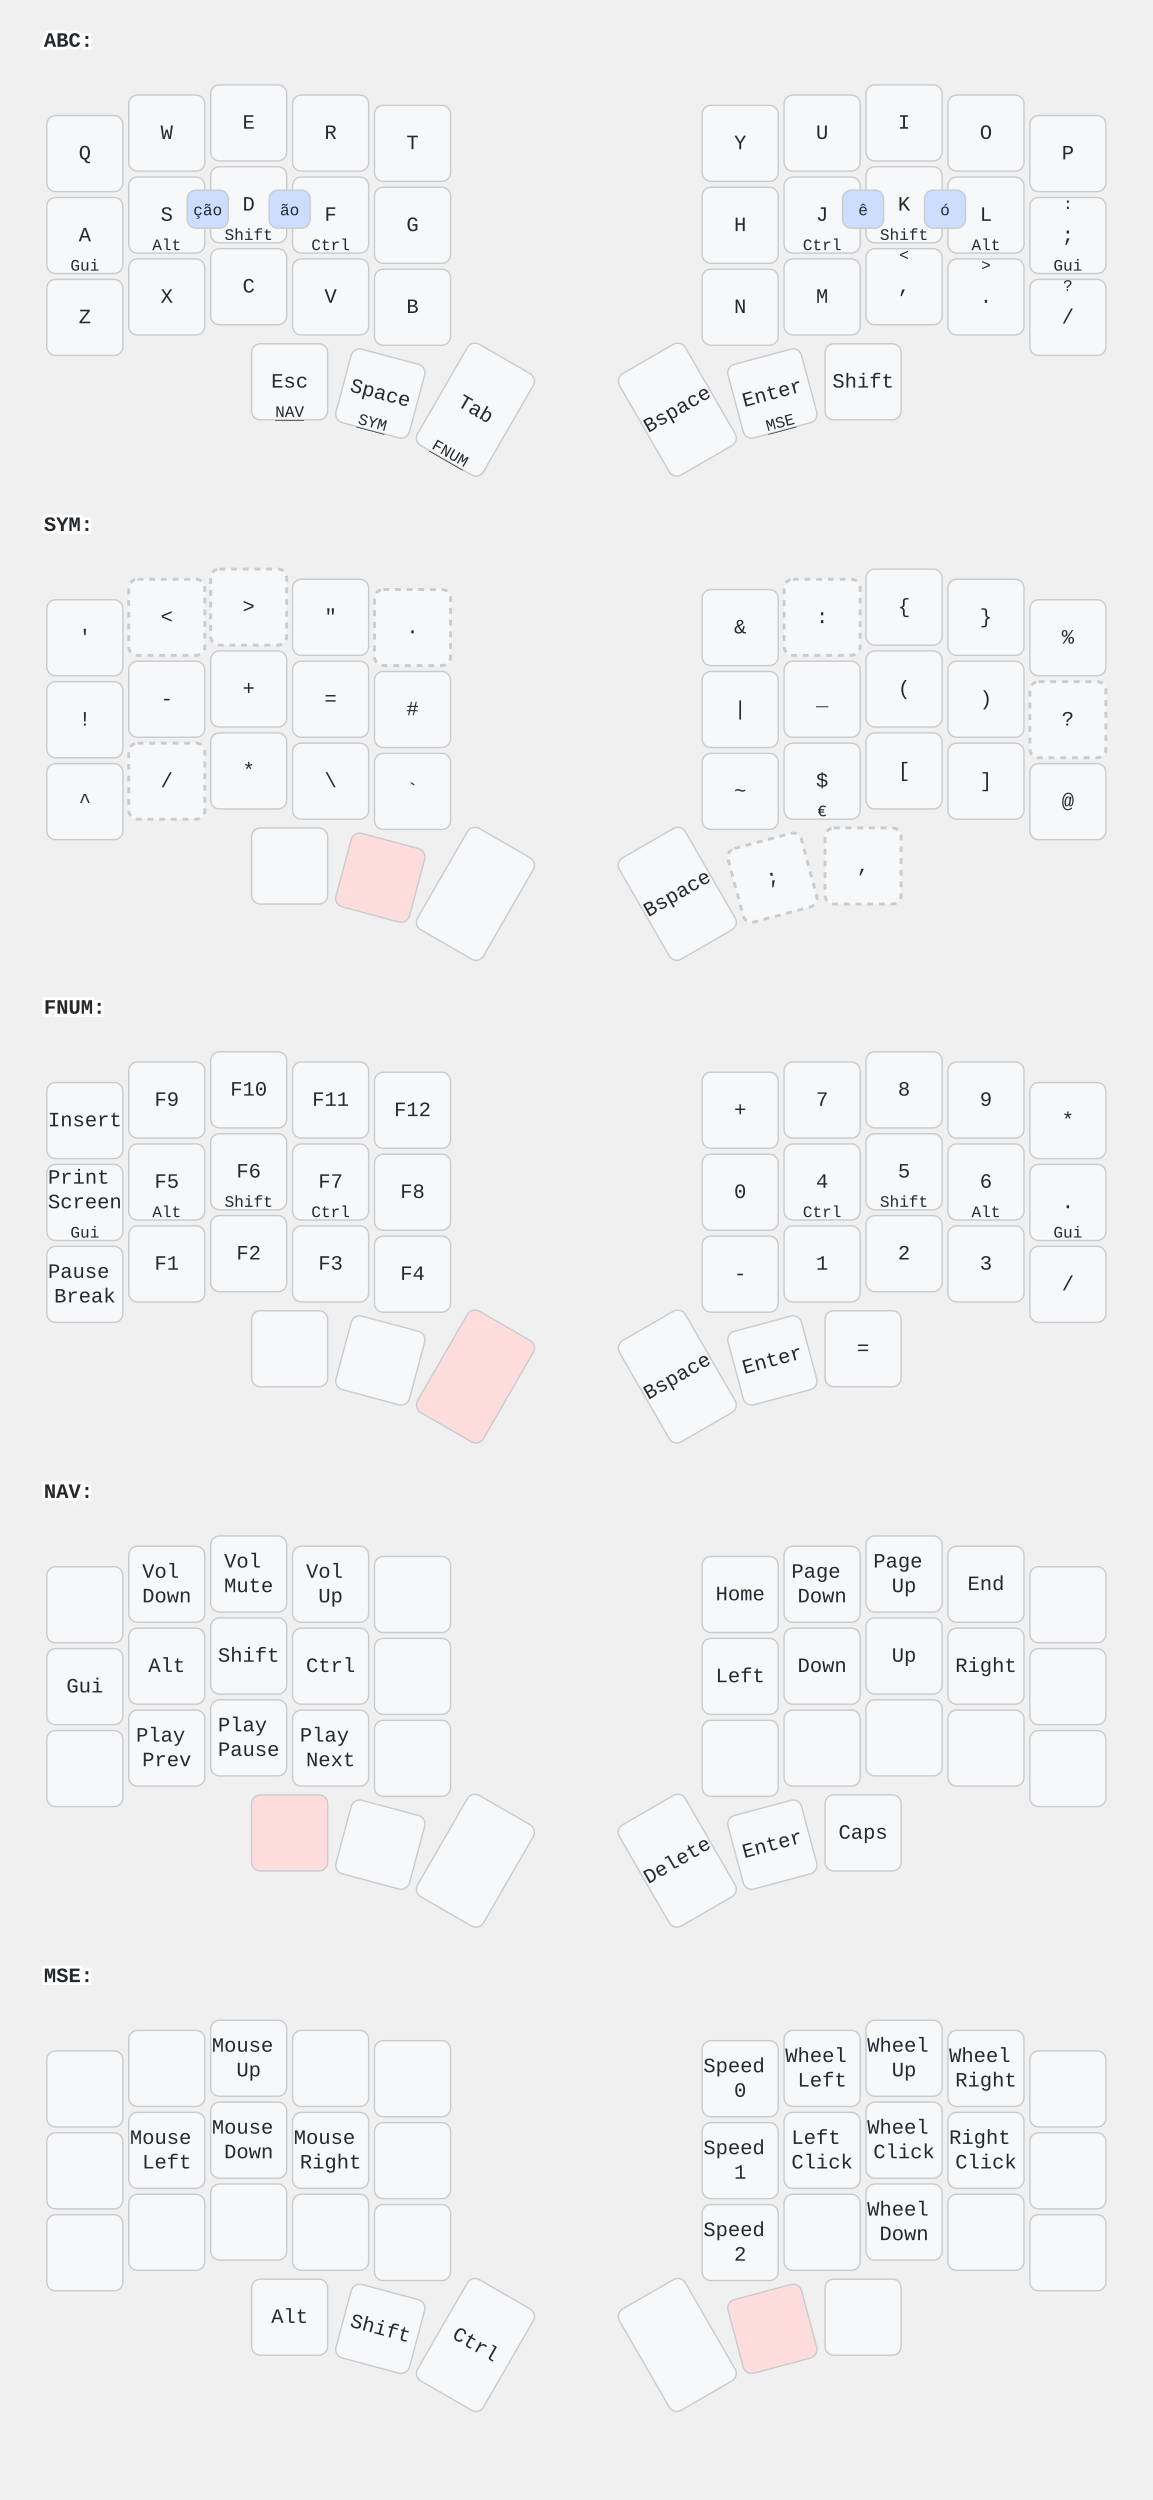
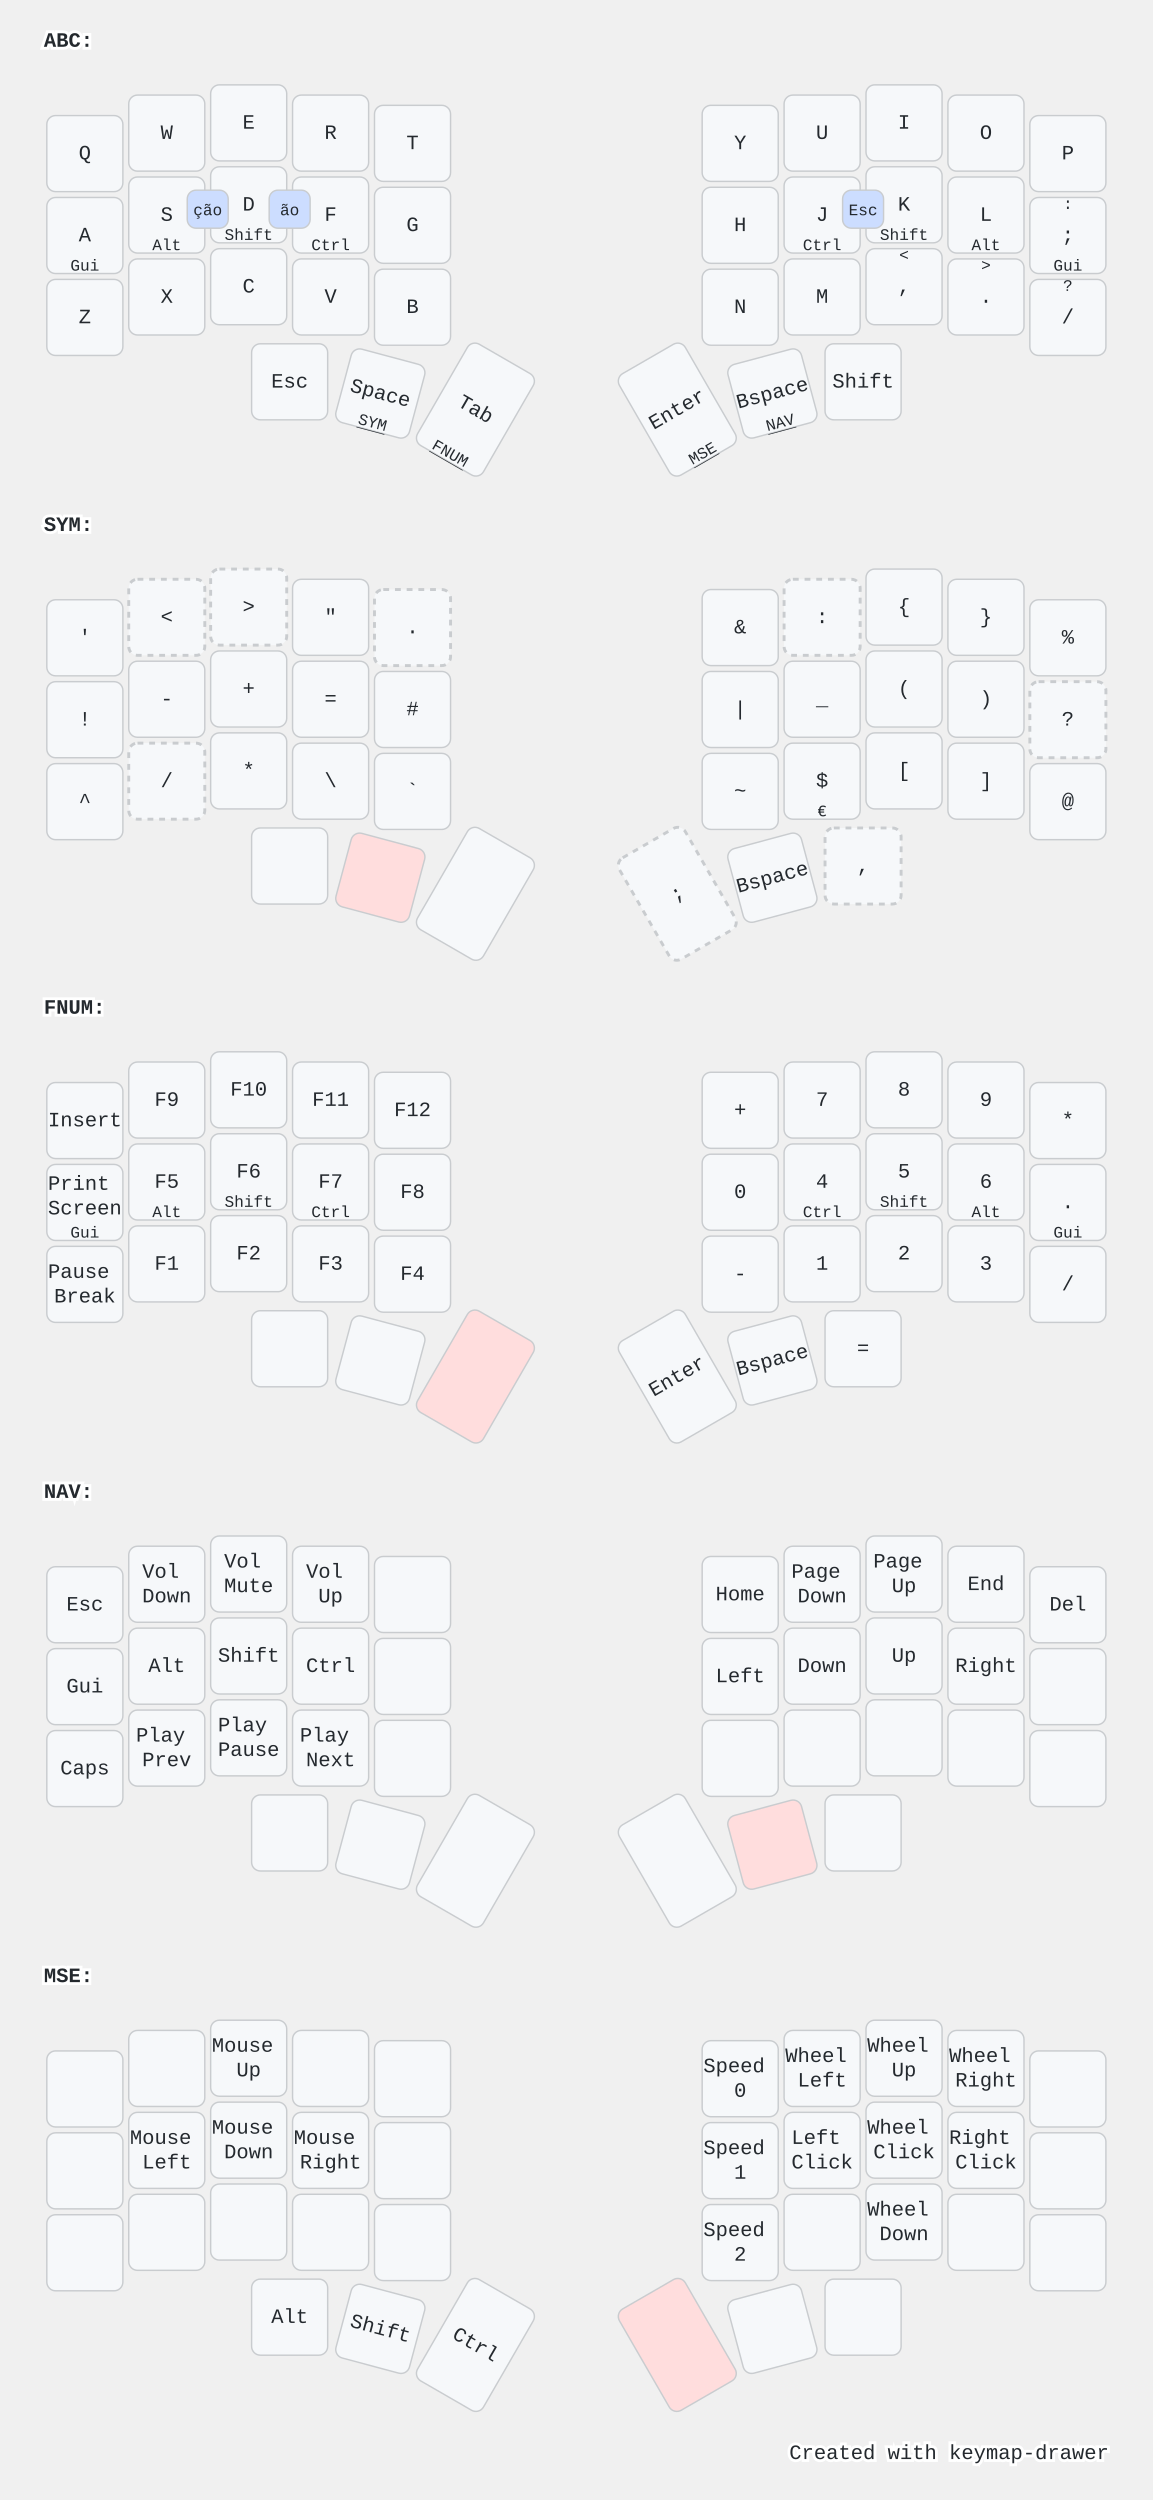
<svg xmlns="http://www.w3.org/2000/svg" width="788" height="1709" viewBox="0 0 788 1709" class="keymap">
  <style>/* inherit to force styles through use tags */
svg path {
    fill: inherit;
}

/* font and background color specifications */
svg.keymap {
    font-family: SFMono-Regular,Consolas,Liberation Mono,Menlo,monospace;
    font-size: 14px;
    font-kerning: normal;
    text-rendering: optimizeLegibility;
    fill: #24292e;
}

/* default key styling */
rect.key {
    fill: #f6f8fa;
}

rect.key, rect.combo {
    stroke: #c9cccf;
    stroke-width: 1;
}

/* default key side styling, only used is draw_key_sides is set */
rect.side {
    filter: brightness(90%);
}

/* color accent for combo boxes */
rect.combo, rect.combo-separate {
    fill: #cdf;
}

/* color accent for held keys */
rect.held, rect.combo.held {
    fill: #fdd;
}

/* color accent for ghost (optional) keys */
rect.ghost, rect.combo.ghost {
    stroke-dasharray: 4, 4;
    stroke-width: 2;
}

text {
    text-anchor: middle;
    dominant-baseline: middle;
}

/* styling for layer labels */
text.label {
    font-weight: bold;
    text-anchor: start;
    stroke: white;
    stroke-width: 4;
    paint-order: stroke;
}

/* styling for optional footer */
text.footer {
    text-anchor: end;
    dominant-baseline: auto;
    stroke: white;
    stroke-width: 4;
    paint-order: stroke;
}

/* styling for combo tap, and key non-tap label text */
- text.combo, text.hold, text.shifted, text.left, text.right {
+ text.combo, text.hold, text.shifted, text.left, text.right, text.tl, text.tr, text.bl, text.br {
    font-size: 11px;
}

- text.hold {
+ text.hold, text.bl, text.br {
    text-anchor: middle;
    dominant-baseline: auto;
}

- text.shifted {
+ text.shifted, text.tl, text.tr {
    text-anchor: middle;
    dominant-baseline: hanging;
}

- text.left {
+ text.left, text.tl, text.bl {
    text-anchor: start;
}

- text.right {
+ text.right, text.tr, text.br {
    text-anchor: end;
}

text.layer-activator {
    text-decoration: underline;
}

/* styling for hold/shifted label text in combo box */
text.combo.hold, text.combo.shifted, text.combo.left, text.combo.right {
    font-size: 8px;
}

/* lighter symbol for transparent keys */
text.trans {
    fill: #7b7e81;
}

/* styling for combo dendrons */
path.combo {
    stroke-width: 1;
    stroke: gray;
    fill: none;
}

/* Start Tabler Icons Cleanup */
/* cannot use height/width with glyphs */
.icon-tabler &gt; path {
    fill: inherit;
    stroke: inherit;
    stroke-width: 2;
}
/* hide tabler's default box */
.icon-tabler &gt; path[stroke="none"][fill="none"] {
    visibility: hidden;
}
/* End Tabler Icons Cleanup */


svg.keymap { background-color: #FFF; }</style>
  <g transform="translate(30, 0)" class="layer-ABC">
    <text x="0" y="28" class="label" id="ABC">ABC:</text>
    <g transform="translate(0, 56)">
      <g transform="translate(28, 49)" class="key keypos-0">
        <rect rx="6" ry="6" x="-26" y="-26" width="52" height="52" class="key" />
        <text x="0" y="0" class="key tap">Q</text>
      </g>
      <g transform="translate(84, 35)" class="key keypos-1">
        <rect rx="6" ry="6" x="-26" y="-26" width="52" height="52" class="key" />
        <text x="0" y="0" class="key tap">W</text>
      </g>
      <g transform="translate(140, 28)" class="key keypos-2">
        <rect rx="6" ry="6" x="-26" y="-26" width="52" height="52" class="key" />
        <text x="0" y="0" class="key tap">E</text>
      </g>
      <g transform="translate(196, 35)" class="key keypos-3">
        <rect rx="6" ry="6" x="-26" y="-26" width="52" height="52" class="key" />
        <text x="0" y="0" class="key tap">R</text>
      </g>
      <g transform="translate(252, 42)" class="key keypos-4">
        <rect rx="6" ry="6" x="-26" y="-26" width="52" height="52" class="key" />
        <text x="0" y="0" class="key tap">T</text>
      </g>
      <g transform="translate(476, 42)" class="key keypos-5">
        <rect rx="6" ry="6" x="-26" y="-26" width="52" height="52" class="key" />
        <text x="0" y="0" class="key tap">Y</text>
      </g>
      <g transform="translate(532, 35)" class="key keypos-6">
        <rect rx="6" ry="6" x="-26" y="-26" width="52" height="52" class="key" />
        <text x="0" y="0" class="key tap">U</text>
      </g>
      <g transform="translate(588, 28)" class="key keypos-7">
        <rect rx="6" ry="6" x="-26" y="-26" width="52" height="52" class="key" />
        <text x="0" y="0" class="key tap">I</text>
      </g>
      <g transform="translate(644, 35)" class="key keypos-8">
        <rect rx="6" ry="6" x="-26" y="-26" width="52" height="52" class="key" />
        <text x="0" y="0" class="key tap">O</text>
      </g>
      <g transform="translate(700, 49)" class="key keypos-9">
        <rect rx="6" ry="6" x="-26" y="-26" width="52" height="52" class="key" />
        <text x="0" y="0" class="key tap">P</text>
      </g>
      <g transform="translate(28, 105)" class="key keypos-10">
        <rect rx="6" ry="6" x="-26" y="-26" width="52" height="52" class="key" />
        <text x="0" y="0" class="key tap">A</text>
        <text x="0" y="24" class="key hold">Gui</text>
      </g>
      <g transform="translate(84, 91)" class="key keypos-11">
        <rect rx="6" ry="6" x="-26" y="-26" width="52" height="52" class="key" />
        <text x="0" y="0" class="key tap">S</text>
        <text x="0" y="24" class="key hold">Alt</text>
      </g>
      <g transform="translate(140, 84)" class="key keypos-12">
        <rect rx="6" ry="6" x="-26" y="-26" width="52" height="52" class="key" />
        <text x="0" y="0" class="key tap">D</text>
        <text x="0" y="24" class="key hold">Shift</text>
      </g>
      <g transform="translate(196, 91)" class="key keypos-13">
        <rect rx="6" ry="6" x="-26" y="-26" width="52" height="52" class="key" />
        <text x="0" y="0" class="key tap">F</text>
        <text x="0" y="24" class="key hold">Ctrl</text>
      </g>
      <g transform="translate(252, 98)" class="key keypos-14">
        <rect rx="6" ry="6" x="-26" y="-26" width="52" height="52" class="key" />
        <text x="0" y="0" class="key tap">G</text>
      </g>
      <g transform="translate(476, 98)" class="key keypos-15">
        <rect rx="6" ry="6" x="-26" y="-26" width="52" height="52" class="key" />
        <text x="0" y="0" class="key tap">H</text>
      </g>
      <g transform="translate(532, 91)" class="key keypos-16">
        <rect rx="6" ry="6" x="-26" y="-26" width="52" height="52" class="key" />
        <text x="0" y="0" class="key tap">J</text>
        <text x="0" y="24" class="key hold">Ctrl</text>
      </g>
      <g transform="translate(588, 84)" class="key keypos-17">
        <rect rx="6" ry="6" x="-26" y="-26" width="52" height="52" class="key" />
        <text x="0" y="0" class="key tap">K</text>
        <text x="0" y="24" class="key hold">Shift</text>
      </g>
      <g transform="translate(644, 91)" class="key keypos-18">
        <rect rx="6" ry="6" x="-26" y="-26" width="52" height="52" class="key" />
        <text x="0" y="0" class="key tap">L</text>
        <text x="0" y="24" class="key hold">Alt</text>
      </g>
      <g transform="translate(700, 105)" class="key keypos-19">
        <rect rx="6" ry="6" x="-26" y="-26" width="52" height="52" class="key" />
        <text x="0" y="0" class="key tap">;</text>
        <text x="0" y="24" class="key hold">Gui</text>
        <text x="0" y="-24" class="key shifted">:</text>
      </g>
      <g transform="translate(28, 161)" class="key keypos-20">
        <rect rx="6" ry="6" x="-26" y="-26" width="52" height="52" class="key" />
        <text x="0" y="0" class="key tap">Z</text>
      </g>
      <g transform="translate(84, 147)" class="key keypos-21">
        <rect rx="6" ry="6" x="-26" y="-26" width="52" height="52" class="key" />
        <text x="0" y="0" class="key tap">X</text>
      </g>
      <g transform="translate(140, 140)" class="key keypos-22">
        <rect rx="6" ry="6" x="-26" y="-26" width="52" height="52" class="key" />
        <text x="0" y="0" class="key tap">C</text>
      </g>
      <g transform="translate(196, 147)" class="key keypos-23">
        <rect rx="6" ry="6" x="-26" y="-26" width="52" height="52" class="key" />
        <text x="0" y="0" class="key tap">V</text>
      </g>
      <g transform="translate(252, 154)" class="key keypos-24">
        <rect rx="6" ry="6" x="-26" y="-26" width="52" height="52" class="key" />
        <text x="0" y="0" class="key tap">B</text>
      </g>
      <g transform="translate(476, 154)" class="key keypos-25">
        <rect rx="6" ry="6" x="-26" y="-26" width="52" height="52" class="key" />
        <text x="0" y="0" class="key tap">N</text>
      </g>
      <g transform="translate(532, 147)" class="key keypos-26">
        <rect rx="6" ry="6" x="-26" y="-26" width="52" height="52" class="key" />
        <text x="0" y="0" class="key tap">M</text>
      </g>
      <g transform="translate(588, 140)" class="key keypos-27">
        <rect rx="6" ry="6" x="-26" y="-26" width="52" height="52" class="key" />
        <text x="0" y="0" class="key tap">,</text>
        <text x="0" y="-24" class="key shifted">&lt;</text>
      </g>
      <g transform="translate(644, 147)" class="key keypos-28">
        <rect rx="6" ry="6" x="-26" y="-26" width="52" height="52" class="key" />
        <text x="0" y="0" class="key tap">.</text>
        <text x="0" y="-24" class="key shifted">&gt;</text>
      </g>
      <g transform="translate(700, 161)" class="key keypos-29">
        <rect rx="6" ry="6" x="-26" y="-26" width="52" height="52" class="key" />
        <text x="0" y="0" class="key tap">/</text>
        <text x="0" y="-24" class="key shifted">?</text>
      </g>
      <g transform="translate(168, 205)" class="key keypos-30">
        <rect rx="6" ry="6" x="-26" y="-26" width="52" height="52" class="key" />
        <text x="0" y="0" class="key tap">Esc</text>
-         <a href="#NAV">
-           <text x="0" y="24" class="key hold layer-activator">NAV</text>
-         </a>
      </g>
      <g transform="translate(230, 213) rotate(15.0)" class="key keypos-31">
        <rect rx="6" ry="6" x="-26" y="-26" width="52" height="52" class="key" />
        <text x="0" y="0" class="key tap">Space</text>
        <a href="#SYM">
          <text x="0" y="24" class="key hold layer-activator">SYM</text>
        </a>
      </g>
      <g transform="translate(295, 224) rotate(30.0)" class="key keypos-32">
        <rect rx="6" ry="6" x="-26" y="-40" width="52" height="80" class="key" />
        <text x="0" y="0" class="key tap">Tab</text>
        <a href="#FNUM">
          <text x="0" y="38" class="key hold layer-activator">FNUM</text>
        </a>
      </g>
      <g transform="translate(433, 224) rotate(-30.0)" class="key keypos-33">
        <rect rx="6" ry="6" x="-26" y="-40" width="52" height="80" class="key" />
-         <text x="0" y="0" class="key tap">Bspace</text>
-       </g>
-       <g transform="translate(498, 213) rotate(-15.0)" class="key keypos-34">
-         <rect rx="6" ry="6" x="-26" y="-26" width="52" height="52" class="key" />
        <text x="0" y="0" class="key tap">Enter</text>
        <a href="#MSE">
-           <text x="0" y="24" class="key hold layer-activator">MSE</text>
+           <text x="0" y="38" class="key hold layer-activator">MSE</text>
+         </a>
+       </g>
+       <g transform="translate(498, 213) rotate(-15.0)" class="key keypos-34">
+         <rect rx="6" ry="6" x="-26" y="-26" width="52" height="52" class="key" />
+         <text x="0" y="0" class="key tap">Bspace</text>
+         <a href="#NAV">
+           <text x="0" y="24" class="key hold layer-activator">NAV</text>
        </a>
      </g>
      <g transform="translate(560, 205)" class="key keypos-35">
        <rect rx="6" ry="6" x="-26" y="-26" width="52" height="52" class="key" />
        <text x="0" y="0" class="key tap">Shift</text>
      </g>
      <g class="combo combopos-0">
        <rect rx="6" ry="6" x="98" y="74" width="28" height="26" class="combo" />
        <text x="112" y="88" class="combo tap">ção</text>
      </g>
      <g class="combo combopos-1">
        <rect rx="6" ry="6" x="154" y="74" width="28" height="26" class="combo" />
        <text x="168" y="88" class="combo tap">ão</text>
      </g>
      <g class="combo combopos-2">
        <rect rx="6" ry="6" x="546" y="74" width="28" height="26" class="combo" />
-         <text x="560" y="88" class="combo tap">ê</text>
-       </g>
-       <g class="combo combopos-3">
-         <rect rx="6" ry="6" x="602" y="74" width="28" height="26" class="combo" />
-         <text x="616" y="88" class="combo tap">ó</text>
+         <text x="560" y="88" class="combo tap">Esc</text>
      </g>
    </g>
  </g>
  <g transform="translate(30, 331)" class="layer-SYM">
    <text x="0" y="28" class="label" id="SYM">SYM:</text>
    <g transform="translate(0, 56)">
      <g transform="translate(28, 49)" class="key keypos-0">
        <rect rx="6" ry="6" x="-26" y="-26" width="52" height="52" class="key" />
        <text x="0" y="0" class="key tap">'</text>
      </g>
      <g transform="translate(84, 35)" class="key ghost keypos-1">
        <rect rx="6" ry="6" x="-26" y="-26" width="52" height="52" class="key ghost" />
        <text x="0" y="0" class="key ghost tap">&lt;</text>
      </g>
      <g transform="translate(140, 28)" class="key ghost keypos-2">
        <rect rx="6" ry="6" x="-26" y="-26" width="52" height="52" class="key ghost" />
        <text x="0" y="0" class="key ghost tap">&gt;</text>
      </g>
      <g transform="translate(196, 35)" class="key keypos-3">
        <rect rx="6" ry="6" x="-26" y="-26" width="52" height="52" class="key" />
        <text x="0" y="0" class="key tap">"</text>
      </g>
      <g transform="translate(252, 42)" class="key ghost keypos-4">
        <rect rx="6" ry="6" x="-26" y="-26" width="52" height="52" class="key ghost" />
        <text x="0" y="0" class="key ghost tap">.</text>
      </g>
      <g transform="translate(476, 42)" class="key keypos-5">
        <rect rx="6" ry="6" x="-26" y="-26" width="52" height="52" class="key" />
        <text x="0" y="0" class="key tap">&amp;</text>
      </g>
      <g transform="translate(532, 35)" class="key ghost keypos-6">
        <rect rx="6" ry="6" x="-26" y="-26" width="52" height="52" class="key ghost" />
        <text x="0" y="0" class="key ghost tap">:</text>
      </g>
      <g transform="translate(588, 28)" class="key keypos-7">
        <rect rx="6" ry="6" x="-26" y="-26" width="52" height="52" class="key" />
        <text x="0" y="0" class="key tap">{</text>
      </g>
      <g transform="translate(644, 35)" class="key keypos-8">
        <rect rx="6" ry="6" x="-26" y="-26" width="52" height="52" class="key" />
        <text x="0" y="0" class="key tap">}</text>
      </g>
      <g transform="translate(700, 49)" class="key keypos-9">
        <rect rx="6" ry="6" x="-26" y="-26" width="52" height="52" class="key" />
        <text x="0" y="0" class="key tap">%</text>
      </g>
      <g transform="translate(28, 105)" class="key keypos-10">
        <rect rx="6" ry="6" x="-26" y="-26" width="52" height="52" class="key" />
        <text x="0" y="0" class="key tap">!</text>
      </g>
      <g transform="translate(84, 91)" class="key keypos-11">
        <rect rx="6" ry="6" x="-26" y="-26" width="52" height="52" class="key" />
        <text x="0" y="0" class="key tap">-</text>
      </g>
      <g transform="translate(140, 84)" class="key keypos-12">
        <rect rx="6" ry="6" x="-26" y="-26" width="52" height="52" class="key" />
        <text x="0" y="0" class="key tap">+</text>
      </g>
      <g transform="translate(196, 91)" class="key keypos-13">
        <rect rx="6" ry="6" x="-26" y="-26" width="52" height="52" class="key" />
        <text x="0" y="0" class="key tap">=</text>
      </g>
      <g transform="translate(252, 98)" class="key keypos-14">
        <rect rx="6" ry="6" x="-26" y="-26" width="52" height="52" class="key" />
        <text x="0" y="0" class="key tap">#</text>
      </g>
      <g transform="translate(476, 98)" class="key keypos-15">
        <rect rx="6" ry="6" x="-26" y="-26" width="52" height="52" class="key" />
        <text x="0" y="0" class="key tap">|</text>
      </g>
      <g transform="translate(532, 91)" class="key keypos-16">
        <rect rx="6" ry="6" x="-26" y="-26" width="52" height="52" class="key" />
        <text x="0" y="0" class="key tap">_</text>
      </g>
      <g transform="translate(588, 84)" class="key keypos-17">
        <rect rx="6" ry="6" x="-26" y="-26" width="52" height="52" class="key" />
        <text x="0" y="0" class="key tap">(</text>
      </g>
      <g transform="translate(644, 91)" class="key keypos-18">
        <rect rx="6" ry="6" x="-26" y="-26" width="52" height="52" class="key" />
        <text x="0" y="0" class="key tap">)</text>
      </g>
      <g transform="translate(700, 105)" class="key ghost keypos-19">
        <rect rx="6" ry="6" x="-26" y="-26" width="52" height="52" class="key ghost" />
        <text x="0" y="0" class="key ghost tap">?</text>
      </g>
      <g transform="translate(28, 161)" class="key keypos-20">
        <rect rx="6" ry="6" x="-26" y="-26" width="52" height="52" class="key" />
        <text x="0" y="0" class="key tap">^</text>
      </g>
      <g transform="translate(84, 147)" class="key ghost keypos-21">
        <rect rx="6" ry="6" x="-26" y="-26" width="52" height="52" class="key ghost" />
        <text x="0" y="0" class="key ghost tap">/</text>
      </g>
      <g transform="translate(140, 140)" class="key keypos-22">
        <rect rx="6" ry="6" x="-26" y="-26" width="52" height="52" class="key" />
        <text x="0" y="0" class="key tap">*</text>
      </g>
      <g transform="translate(196, 147)" class="key keypos-23">
        <rect rx="6" ry="6" x="-26" y="-26" width="52" height="52" class="key" />
        <text x="0" y="0" class="key tap">\</text>
      </g>
      <g transform="translate(252, 154)" class="key keypos-24">
        <rect rx="6" ry="6" x="-26" y="-26" width="52" height="52" class="key" />
        <text x="0" y="0" class="key tap">`</text>
      </g>
      <g transform="translate(476, 154)" class="key keypos-25">
        <rect rx="6" ry="6" x="-26" y="-26" width="52" height="52" class="key" />
        <text x="0" y="0" class="key tap">~</text>
      </g>
      <g transform="translate(532, 147)" class="key keypos-26">
        <rect rx="6" ry="6" x="-26" y="-26" width="52" height="52" class="key" />
        <text x="0" y="0" class="key tap">$</text>
        <text x="0" y="24" class="key hold">€</text>
      </g>
      <g transform="translate(588, 140)" class="key keypos-27">
        <rect rx="6" ry="6" x="-26" y="-26" width="52" height="52" class="key" />
        <text x="0" y="0" class="key tap">[</text>
      </g>
      <g transform="translate(644, 147)" class="key keypos-28">
        <rect rx="6" ry="6" x="-26" y="-26" width="52" height="52" class="key" />
        <text x="0" y="0" class="key tap">]</text>
      </g>
      <g transform="translate(700, 161)" class="key keypos-29">
        <rect rx="6" ry="6" x="-26" y="-26" width="52" height="52" class="key" />
        <text x="0" y="0" class="key tap">@</text>
      </g>
      <g transform="translate(168, 205)" class="key keypos-30">
        <rect rx="6" ry="6" x="-26" y="-26" width="52" height="52" class="key" />
      </g>
      <g transform="translate(230, 213) rotate(15.0)" class="key held keypos-31">
        <rect rx="6" ry="6" x="-26" y="-26" width="52" height="52" class="key held" />
      </g>
      <g transform="translate(295, 224) rotate(30.0)" class="key keypos-32">
        <rect rx="6" ry="6" x="-26" y="-40" width="52" height="80" class="key" />
      </g>
-       <g transform="translate(433, 224) rotate(-30.0)" class="key keypos-33">
-         <rect rx="6" ry="6" x="-26" y="-40" width="52" height="80" class="key" />
+       <g transform="translate(433, 224) rotate(-30.0)" class="key ghost keypos-33">
+         <rect rx="6" ry="6" x="-26" y="-40" width="52" height="80" class="key ghost" />
+         <text x="0" y="0" class="key ghost tap">;</text>
+       </g>
+       <g transform="translate(498, 213) rotate(-15.0)" class="key keypos-34">
+         <rect rx="6" ry="6" x="-26" y="-26" width="52" height="52" class="key" />
        <text x="0" y="0" class="key tap">Bspace</text>
-       </g>
-       <g transform="translate(498, 213) rotate(-15.0)" class="key ghost keypos-34">
-         <rect rx="6" ry="6" x="-26" y="-26" width="52" height="52" class="key ghost" />
-         <text x="0" y="0" class="key ghost tap">;</text>
      </g>
      <g transform="translate(560, 205)" class="key ghost keypos-35">
        <rect rx="6" ry="6" x="-26" y="-26" width="52" height="52" class="key ghost" />
        <text x="0" y="0" class="key ghost tap">,</text>
      </g>
    </g>
  </g>
  <g transform="translate(30, 661)" class="layer-FNUM">
    <text x="0" y="28" class="label" id="FNUM">FNUM:</text>
    <g transform="translate(0, 56)">
      <g transform="translate(28, 49)" class="key keypos-0">
        <rect rx="6" ry="6" x="-26" y="-26" width="52" height="52" class="key" />
        <text x="0" y="0" class="key tap">Insert</text>
      </g>
      <g transform="translate(84, 35)" class="key keypos-1">
        <rect rx="6" ry="6" x="-26" y="-26" width="52" height="52" class="key" />
        <text x="0" y="0" class="key tap">F9</text>
      </g>
      <g transform="translate(140, 28)" class="key keypos-2">
        <rect rx="6" ry="6" x="-26" y="-26" width="52" height="52" class="key" />
        <text x="0" y="0" class="key tap">F10</text>
      </g>
      <g transform="translate(196, 35)" class="key keypos-3">
        <rect rx="6" ry="6" x="-26" y="-26" width="52" height="52" class="key" />
        <text x="0" y="0" class="key tap">F11</text>
      </g>
      <g transform="translate(252, 42)" class="key keypos-4">
        <rect rx="6" ry="6" x="-26" y="-26" width="52" height="52" class="key" />
        <text x="0" y="0" class="key tap">F12</text>
      </g>
      <g transform="translate(476, 42)" class="key keypos-5">
        <rect rx="6" ry="6" x="-26" y="-26" width="52" height="52" class="key" />
        <text x="0" y="0" class="key tap">+</text>
      </g>
      <g transform="translate(532, 35)" class="key keypos-6">
        <rect rx="6" ry="6" x="-26" y="-26" width="52" height="52" class="key" />
        <text x="0" y="0" class="key tap">7</text>
      </g>
      <g transform="translate(588, 28)" class="key keypos-7">
        <rect rx="6" ry="6" x="-26" y="-26" width="52" height="52" class="key" />
        <text x="0" y="0" class="key tap">8</text>
      </g>
      <g transform="translate(644, 35)" class="key keypos-8">
        <rect rx="6" ry="6" x="-26" y="-26" width="52" height="52" class="key" />
        <text x="0" y="0" class="key tap">9</text>
      </g>
      <g transform="translate(700, 49)" class="key keypos-9">
        <rect rx="6" ry="6" x="-26" y="-26" width="52" height="52" class="key" />
        <text x="0" y="0" class="key tap">*</text>
      </g>
      <g transform="translate(28, 105)" class="key keypos-10">
        <rect rx="6" ry="6" x="-26" y="-26" width="52" height="52" class="key" />
        <text x="0" y="0" class="key tap">
-           <tspan x="0" dy="-1.2em">Print</tspan>
+           <tspan x="0" dy="-0.9em">Print</tspan>
          <tspan x="0" dy="1.2em">Screen</tspan>
        </text>
        <text x="0" y="24" class="key hold">Gui</text>
      </g>
      <g transform="translate(84, 91)" class="key keypos-11">
        <rect rx="6" ry="6" x="-26" y="-26" width="52" height="52" class="key" />
        <text x="0" y="0" class="key tap">F5</text>
        <text x="0" y="24" class="key hold">Alt</text>
      </g>
      <g transform="translate(140, 84)" class="key keypos-12">
        <rect rx="6" ry="6" x="-26" y="-26" width="52" height="52" class="key" />
        <text x="0" y="0" class="key tap">F6</text>
        <text x="0" y="24" class="key hold">Shift</text>
      </g>
      <g transform="translate(196, 91)" class="key keypos-13">
        <rect rx="6" ry="6" x="-26" y="-26" width="52" height="52" class="key" />
        <text x="0" y="0" class="key tap">F7</text>
        <text x="0" y="24" class="key hold">Ctrl</text>
      </g>
      <g transform="translate(252, 98)" class="key keypos-14">
        <rect rx="6" ry="6" x="-26" y="-26" width="52" height="52" class="key" />
        <text x="0" y="0" class="key tap">F8</text>
      </g>
      <g transform="translate(476, 98)" class="key keypos-15">
        <rect rx="6" ry="6" x="-26" y="-26" width="52" height="52" class="key" />
        <text x="0" y="0" class="key tap">0</text>
      </g>
      <g transform="translate(532, 91)" class="key keypos-16">
        <rect rx="6" ry="6" x="-26" y="-26" width="52" height="52" class="key" />
        <text x="0" y="0" class="key tap">4</text>
        <text x="0" y="24" class="key hold">Ctrl</text>
      </g>
      <g transform="translate(588, 84)" class="key keypos-17">
        <rect rx="6" ry="6" x="-26" y="-26" width="52" height="52" class="key" />
        <text x="0" y="0" class="key tap">5</text>
        <text x="0" y="24" class="key hold">Shift</text>
      </g>
      <g transform="translate(644, 91)" class="key keypos-18">
        <rect rx="6" ry="6" x="-26" y="-26" width="52" height="52" class="key" />
        <text x="0" y="0" class="key tap">6</text>
        <text x="0" y="24" class="key hold">Alt</text>
      </g>
      <g transform="translate(700, 105)" class="key keypos-19">
        <rect rx="6" ry="6" x="-26" y="-26" width="52" height="52" class="key" />
        <text x="0" y="0" class="key tap">.</text>
        <text x="0" y="24" class="key hold">Gui</text>
      </g>
      <g transform="translate(28, 161)" class="key keypos-20">
        <rect rx="6" ry="6" x="-26" y="-26" width="52" height="52" class="key" />
        <text x="0" y="0" class="key tap">
          <tspan x="0" dy="-0.6em">Pause</tspan>
          <tspan x="0" dy="1.2em">Break</tspan>
        </text>
      </g>
      <g transform="translate(84, 147)" class="key keypos-21">
        <rect rx="6" ry="6" x="-26" y="-26" width="52" height="52" class="key" />
        <text x="0" y="0" class="key tap">F1</text>
      </g>
      <g transform="translate(140, 140)" class="key keypos-22">
        <rect rx="6" ry="6" x="-26" y="-26" width="52" height="52" class="key" />
        <text x="0" y="0" class="key tap">F2</text>
      </g>
      <g transform="translate(196, 147)" class="key keypos-23">
        <rect rx="6" ry="6" x="-26" y="-26" width="52" height="52" class="key" />
        <text x="0" y="0" class="key tap">F3</text>
      </g>
      <g transform="translate(252, 154)" class="key keypos-24">
        <rect rx="6" ry="6" x="-26" y="-26" width="52" height="52" class="key" />
        <text x="0" y="0" class="key tap">F4</text>
      </g>
      <g transform="translate(476, 154)" class="key keypos-25">
        <rect rx="6" ry="6" x="-26" y="-26" width="52" height="52" class="key" />
        <text x="0" y="0" class="key tap">-</text>
      </g>
      <g transform="translate(532, 147)" class="key keypos-26">
        <rect rx="6" ry="6" x="-26" y="-26" width="52" height="52" class="key" />
        <text x="0" y="0" class="key tap">1</text>
      </g>
      <g transform="translate(588, 140)" class="key keypos-27">
        <rect rx="6" ry="6" x="-26" y="-26" width="52" height="52" class="key" />
        <text x="0" y="0" class="key tap">2</text>
      </g>
      <g transform="translate(644, 147)" class="key keypos-28">
        <rect rx="6" ry="6" x="-26" y="-26" width="52" height="52" class="key" />
        <text x="0" y="0" class="key tap">3</text>
      </g>
      <g transform="translate(700, 161)" class="key keypos-29">
        <rect rx="6" ry="6" x="-26" y="-26" width="52" height="52" class="key" />
        <text x="0" y="0" class="key tap">/</text>
      </g>
      <g transform="translate(168, 205)" class="key keypos-30">
        <rect rx="6" ry="6" x="-26" y="-26" width="52" height="52" class="key" />
      </g>
      <g transform="translate(230, 213) rotate(15.0)" class="key keypos-31">
        <rect rx="6" ry="6" x="-26" y="-26" width="52" height="52" class="key" />
      </g>
      <g transform="translate(295, 224) rotate(30.0)" class="key held keypos-32">
        <rect rx="6" ry="6" x="-26" y="-40" width="52" height="80" class="key held" />
      </g>
      <g transform="translate(433, 224) rotate(-30.0)" class="key keypos-33">
        <rect rx="6" ry="6" x="-26" y="-40" width="52" height="80" class="key" />
+         <text x="0" y="0" class="key tap">Enter</text>
+       </g>
+       <g transform="translate(498, 213) rotate(-15.0)" class="key keypos-34">
+         <rect rx="6" ry="6" x="-26" y="-26" width="52" height="52" class="key" />
        <text x="0" y="0" class="key tap">Bspace</text>
-       </g>
-       <g transform="translate(498, 213) rotate(-15.0)" class="key keypos-34">
-         <rect rx="6" ry="6" x="-26" y="-26" width="52" height="52" class="key" />
-         <text x="0" y="0" class="key tap">Enter</text>
      </g>
      <g transform="translate(560, 205)" class="key keypos-35">
        <rect rx="6" ry="6" x="-26" y="-26" width="52" height="52" class="key" />
        <text x="0" y="0" class="key tap">=</text>
      </g>
    </g>
  </g>
  <g transform="translate(30, 992)" class="layer-NAV">
    <text x="0" y="28" class="label" id="NAV">NAV:</text>
    <g transform="translate(0, 56)">
      <g transform="translate(28, 49)" class="key keypos-0">
        <rect rx="6" ry="6" x="-26" y="-26" width="52" height="52" class="key" />
+         <text x="0" y="0" class="key tap">Esc</text>
      </g>
      <g transform="translate(84, 35)" class="key keypos-1">
        <rect rx="6" ry="6" x="-26" y="-26" width="52" height="52" class="key" />
        <text x="0" y="0" class="key tap">
          <tspan x="0" dy="-0.6em">Vol</tspan>
          <tspan x="0" dy="1.2em">Down</tspan>
        </text>
      </g>
      <g transform="translate(140, 28)" class="key keypos-2">
        <rect rx="6" ry="6" x="-26" y="-26" width="52" height="52" class="key" />
        <text x="0" y="0" class="key tap">
          <tspan x="0" dy="-0.6em">Vol</tspan>
          <tspan x="0" dy="1.2em">Mute</tspan>
        </text>
      </g>
      <g transform="translate(196, 35)" class="key keypos-3">
        <rect rx="6" ry="6" x="-26" y="-26" width="52" height="52" class="key" />
        <text x="0" y="0" class="key tap">
          <tspan x="0" dy="-0.6em">Vol</tspan>
          <tspan x="0" dy="1.2em">Up</tspan>
        </text>
      </g>
      <g transform="translate(252, 42)" class="key keypos-4">
        <rect rx="6" ry="6" x="-26" y="-26" width="52" height="52" class="key" />
      </g>
      <g transform="translate(476, 42)" class="key keypos-5">
        <rect rx="6" ry="6" x="-26" y="-26" width="52" height="52" class="key" />
        <text x="0" y="0" class="key tap">Home</text>
      </g>
      <g transform="translate(532, 35)" class="key keypos-6">
        <rect rx="6" ry="6" x="-26" y="-26" width="52" height="52" class="key" />
        <text x="0" y="0" class="key tap">
          <tspan x="0" dy="-0.6em">Page</tspan>
          <tspan x="0" dy="1.2em">Down</tspan>
        </text>
      </g>
      <g transform="translate(588, 28)" class="key keypos-7">
        <rect rx="6" ry="6" x="-26" y="-26" width="52" height="52" class="key" />
        <text x="0" y="0" class="key tap">
          <tspan x="0" dy="-0.6em">Page</tspan>
          <tspan x="0" dy="1.2em">Up</tspan>
        </text>
      </g>
      <g transform="translate(644, 35)" class="key keypos-8">
        <rect rx="6" ry="6" x="-26" y="-26" width="52" height="52" class="key" />
        <text x="0" y="0" class="key tap">End</text>
      </g>
      <g transform="translate(700, 49)" class="key keypos-9">
        <rect rx="6" ry="6" x="-26" y="-26" width="52" height="52" class="key" />
+         <text x="0" y="0" class="key tap">Del</text>
      </g>
      <g transform="translate(28, 105)" class="key keypos-10">
        <rect rx="6" ry="6" x="-26" y="-26" width="52" height="52" class="key" />
        <text x="0" y="0" class="key tap">Gui</text>
      </g>
      <g transform="translate(84, 91)" class="key keypos-11">
        <rect rx="6" ry="6" x="-26" y="-26" width="52" height="52" class="key" />
        <text x="0" y="0" class="key tap">Alt</text>
      </g>
      <g transform="translate(140, 84)" class="key keypos-12">
        <rect rx="6" ry="6" x="-26" y="-26" width="52" height="52" class="key" />
        <text x="0" y="0" class="key tap">Shift</text>
      </g>
      <g transform="translate(196, 91)" class="key keypos-13">
        <rect rx="6" ry="6" x="-26" y="-26" width="52" height="52" class="key" />
        <text x="0" y="0" class="key tap">Ctrl</text>
      </g>
      <g transform="translate(252, 98)" class="key keypos-14">
        <rect rx="6" ry="6" x="-26" y="-26" width="52" height="52" class="key" />
      </g>
      <g transform="translate(476, 98)" class="key keypos-15">
        <rect rx="6" ry="6" x="-26" y="-26" width="52" height="52" class="key" />
        <text x="0" y="0" class="key tap">Left</text>
      </g>
      <g transform="translate(532, 91)" class="key keypos-16">
        <rect rx="6" ry="6" x="-26" y="-26" width="52" height="52" class="key" />
        <text x="0" y="0" class="key tap">Down</text>
      </g>
      <g transform="translate(588, 84)" class="key keypos-17">
        <rect rx="6" ry="6" x="-26" y="-26" width="52" height="52" class="key" />
        <text x="0" y="0" class="key tap">Up</text>
      </g>
      <g transform="translate(644, 91)" class="key keypos-18">
        <rect rx="6" ry="6" x="-26" y="-26" width="52" height="52" class="key" />
        <text x="0" y="0" class="key tap">Right</text>
      </g>
      <g transform="translate(700, 105)" class="key keypos-19">
        <rect rx="6" ry="6" x="-26" y="-26" width="52" height="52" class="key" />
      </g>
      <g transform="translate(28, 161)" class="key keypos-20">
        <rect rx="6" ry="6" x="-26" y="-26" width="52" height="52" class="key" />
+         <text x="0" y="0" class="key tap">Caps</text>
      </g>
      <g transform="translate(84, 147)" class="key keypos-21">
        <rect rx="6" ry="6" x="-26" y="-26" width="52" height="52" class="key" />
        <text x="0" y="0" class="key tap">
          <tspan x="0" dy="-0.6em">Play</tspan>
          <tspan x="0" dy="1.2em">Prev</tspan>
        </text>
      </g>
      <g transform="translate(140, 140)" class="key keypos-22">
        <rect rx="6" ry="6" x="-26" y="-26" width="52" height="52" class="key" />
        <text x="0" y="0" class="key tap">
          <tspan x="0" dy="-0.6em">Play</tspan>
          <tspan x="0" dy="1.2em">Pause</tspan>
        </text>
      </g>
      <g transform="translate(196, 147)" class="key keypos-23">
        <rect rx="6" ry="6" x="-26" y="-26" width="52" height="52" class="key" />
        <text x="0" y="0" class="key tap">
          <tspan x="0" dy="-0.6em">Play</tspan>
          <tspan x="0" dy="1.2em">Next</tspan>
        </text>
      </g>
      <g transform="translate(252, 154)" class="key keypos-24">
        <rect rx="6" ry="6" x="-26" y="-26" width="52" height="52" class="key" />
      </g>
      <g transform="translate(476, 154)" class="key keypos-25">
        <rect rx="6" ry="6" x="-26" y="-26" width="52" height="52" class="key" />
      </g>
      <g transform="translate(532, 147)" class="key keypos-26">
        <rect rx="6" ry="6" x="-26" y="-26" width="52" height="52" class="key" />
      </g>
      <g transform="translate(588, 140)" class="key keypos-27">
        <rect rx="6" ry="6" x="-26" y="-26" width="52" height="52" class="key" />
      </g>
      <g transform="translate(644, 147)" class="key keypos-28">
        <rect rx="6" ry="6" x="-26" y="-26" width="52" height="52" class="key" />
      </g>
      <g transform="translate(700, 161)" class="key keypos-29">
        <rect rx="6" ry="6" x="-26" y="-26" width="52" height="52" class="key" />
      </g>
-       <g transform="translate(168, 205)" class="key held keypos-30">
-         <rect rx="6" ry="6" x="-26" y="-26" width="52" height="52" class="key held" />
+       <g transform="translate(168, 205)" class="key keypos-30">
+         <rect rx="6" ry="6" x="-26" y="-26" width="52" height="52" class="key" />
      </g>
      <g transform="translate(230, 213) rotate(15.0)" class="key keypos-31">
        <rect rx="6" ry="6" x="-26" y="-26" width="52" height="52" class="key" />
      </g>
      <g transform="translate(295, 224) rotate(30.0)" class="key keypos-32">
        <rect rx="6" ry="6" x="-26" y="-40" width="52" height="80" class="key" />
      </g>
      <g transform="translate(433, 224) rotate(-30.0)" class="key keypos-33">
        <rect rx="6" ry="6" x="-26" y="-40" width="52" height="80" class="key" />
-         <text x="0" y="0" class="key tap">Delete</text>
-       </g>
-       <g transform="translate(498, 213) rotate(-15.0)" class="key keypos-34">
-         <rect rx="6" ry="6" x="-26" y="-26" width="52" height="52" class="key" />
-         <text x="0" y="0" class="key tap">Enter</text>
+       </g>
+       <g transform="translate(498, 213) rotate(-15.0)" class="key held keypos-34">
+         <rect rx="6" ry="6" x="-26" y="-26" width="52" height="52" class="key held" />
      </g>
      <g transform="translate(560, 205)" class="key keypos-35">
        <rect rx="6" ry="6" x="-26" y="-26" width="52" height="52" class="key" />
-         <text x="0" y="0" class="key tap">Caps</text>
      </g>
    </g>
  </g>
  <g transform="translate(30, 1323)" class="layer-MSE">
    <text x="0" y="28" class="label" id="MSE">MSE:</text>
    <g transform="translate(0, 56)">
      <g transform="translate(28, 49)" class="key keypos-0">
        <rect rx="6" ry="6" x="-26" y="-26" width="52" height="52" class="key" />
      </g>
      <g transform="translate(84, 35)" class="key keypos-1">
        <rect rx="6" ry="6" x="-26" y="-26" width="52" height="52" class="key" />
      </g>
      <g transform="translate(140, 28)" class="key keypos-2">
        <rect rx="6" ry="6" x="-26" y="-26" width="52" height="52" class="key" />
        <text x="0" y="0" class="key tap">
          <tspan x="0" dy="-0.6em">Mouse</tspan>
          <tspan x="0" dy="1.2em">Up</tspan>
        </text>
      </g>
      <g transform="translate(196, 35)" class="key keypos-3">
        <rect rx="6" ry="6" x="-26" y="-26" width="52" height="52" class="key" />
      </g>
      <g transform="translate(252, 42)" class="key keypos-4">
        <rect rx="6" ry="6" x="-26" y="-26" width="52" height="52" class="key" />
      </g>
      <g transform="translate(476, 42)" class="key keypos-5">
        <rect rx="6" ry="6" x="-26" y="-26" width="52" height="52" class="key" />
        <text x="0" y="0" class="key tap">
          <tspan x="0" dy="-0.6em">Speed</tspan>
          <tspan x="0" dy="1.2em">0</tspan>
        </text>
      </g>
      <g transform="translate(532, 35)" class="key keypos-6">
        <rect rx="6" ry="6" x="-26" y="-26" width="52" height="52" class="key" />
        <text x="0" y="0" class="key tap">
          <tspan x="0" dy="-0.6em">Wheel</tspan>
          <tspan x="0" dy="1.2em">Left</tspan>
        </text>
      </g>
      <g transform="translate(588, 28)" class="key keypos-7">
        <rect rx="6" ry="6" x="-26" y="-26" width="52" height="52" class="key" />
        <text x="0" y="0" class="key tap">
          <tspan x="0" dy="-0.6em">Wheel</tspan>
          <tspan x="0" dy="1.2em">Up</tspan>
        </text>
      </g>
      <g transform="translate(644, 35)" class="key keypos-8">
        <rect rx="6" ry="6" x="-26" y="-26" width="52" height="52" class="key" />
        <text x="0" y="0" class="key tap">
          <tspan x="0" dy="-0.6em">Wheel</tspan>
          <tspan x="0" dy="1.2em">Right</tspan>
        </text>
      </g>
      <g transform="translate(700, 49)" class="key keypos-9">
        <rect rx="6" ry="6" x="-26" y="-26" width="52" height="52" class="key" />
      </g>
      <g transform="translate(28, 105)" class="key keypos-10">
        <rect rx="6" ry="6" x="-26" y="-26" width="52" height="52" class="key" />
      </g>
      <g transform="translate(84, 91)" class="key keypos-11">
        <rect rx="6" ry="6" x="-26" y="-26" width="52" height="52" class="key" />
        <text x="0" y="0" class="key tap">
          <tspan x="0" dy="-0.6em">Mouse</tspan>
          <tspan x="0" dy="1.2em">Left</tspan>
        </text>
      </g>
      <g transform="translate(140, 84)" class="key keypos-12">
        <rect rx="6" ry="6" x="-26" y="-26" width="52" height="52" class="key" />
        <text x="0" y="0" class="key tap">
          <tspan x="0" dy="-0.6em">Mouse</tspan>
          <tspan x="0" dy="1.2em">Down</tspan>
        </text>
      </g>
      <g transform="translate(196, 91)" class="key keypos-13">
        <rect rx="6" ry="6" x="-26" y="-26" width="52" height="52" class="key" />
        <text x="0" y="0" class="key tap">
          <tspan x="0" dy="-0.6em">Mouse</tspan>
          <tspan x="0" dy="1.2em">Right</tspan>
        </text>
      </g>
      <g transform="translate(252, 98)" class="key keypos-14">
        <rect rx="6" ry="6" x="-26" y="-26" width="52" height="52" class="key" />
      </g>
      <g transform="translate(476, 98)" class="key keypos-15">
        <rect rx="6" ry="6" x="-26" y="-26" width="52" height="52" class="key" />
        <text x="0" y="0" class="key tap">
          <tspan x="0" dy="-0.6em">Speed</tspan>
          <tspan x="0" dy="1.2em">1</tspan>
        </text>
      </g>
      <g transform="translate(532, 91)" class="key keypos-16">
        <rect rx="6" ry="6" x="-26" y="-26" width="52" height="52" class="key" />
        <text x="0" y="0" class="key tap">
          <tspan x="0" dy="-0.6em">Left</tspan>
          <tspan x="0" dy="1.2em">Click</tspan>
        </text>
      </g>
      <g transform="translate(588, 84)" class="key keypos-17">
        <rect rx="6" ry="6" x="-26" y="-26" width="52" height="52" class="key" />
        <text x="0" y="0" class="key tap">
          <tspan x="0" dy="-0.6em">Wheel</tspan>
          <tspan x="0" dy="1.2em">Click</tspan>
        </text>
      </g>
      <g transform="translate(644, 91)" class="key keypos-18">
        <rect rx="6" ry="6" x="-26" y="-26" width="52" height="52" class="key" />
        <text x="0" y="0" class="key tap">
          <tspan x="0" dy="-0.6em">Right</tspan>
          <tspan x="0" dy="1.2em">Click</tspan>
        </text>
      </g>
      <g transform="translate(700, 105)" class="key keypos-19">
        <rect rx="6" ry="6" x="-26" y="-26" width="52" height="52" class="key" />
      </g>
      <g transform="translate(28, 161)" class="key keypos-20">
        <rect rx="6" ry="6" x="-26" y="-26" width="52" height="52" class="key" />
      </g>
      <g transform="translate(84, 147)" class="key keypos-21">
        <rect rx="6" ry="6" x="-26" y="-26" width="52" height="52" class="key" />
      </g>
      <g transform="translate(140, 140)" class="key keypos-22">
        <rect rx="6" ry="6" x="-26" y="-26" width="52" height="52" class="key" />
      </g>
      <g transform="translate(196, 147)" class="key keypos-23">
        <rect rx="6" ry="6" x="-26" y="-26" width="52" height="52" class="key" />
      </g>
      <g transform="translate(252, 154)" class="key keypos-24">
        <rect rx="6" ry="6" x="-26" y="-26" width="52" height="52" class="key" />
      </g>
      <g transform="translate(476, 154)" class="key keypos-25">
        <rect rx="6" ry="6" x="-26" y="-26" width="52" height="52" class="key" />
        <text x="0" y="0" class="key tap">
          <tspan x="0" dy="-0.6em">Speed</tspan>
          <tspan x="0" dy="1.2em">2</tspan>
        </text>
      </g>
      <g transform="translate(532, 147)" class="key keypos-26">
        <rect rx="6" ry="6" x="-26" y="-26" width="52" height="52" class="key" />
      </g>
      <g transform="translate(588, 140)" class="key keypos-27">
        <rect rx="6" ry="6" x="-26" y="-26" width="52" height="52" class="key" />
        <text x="0" y="0" class="key tap">
          <tspan x="0" dy="-0.6em">Wheel</tspan>
          <tspan x="0" dy="1.2em">Down</tspan>
        </text>
      </g>
      <g transform="translate(644, 147)" class="key keypos-28">
        <rect rx="6" ry="6" x="-26" y="-26" width="52" height="52" class="key" />
      </g>
      <g transform="translate(700, 161)" class="key keypos-29">
        <rect rx="6" ry="6" x="-26" y="-26" width="52" height="52" class="key" />
      </g>
      <g transform="translate(168, 205)" class="key keypos-30">
        <rect rx="6" ry="6" x="-26" y="-26" width="52" height="52" class="key" />
        <text x="0" y="0" class="key tap">Alt</text>
      </g>
      <g transform="translate(230, 213) rotate(15.0)" class="key keypos-31">
        <rect rx="6" ry="6" x="-26" y="-26" width="52" height="52" class="key" />
        <text x="0" y="0" class="key tap">Shift</text>
      </g>
      <g transform="translate(295, 224) rotate(30.0)" class="key keypos-32">
        <rect rx="6" ry="6" x="-26" y="-40" width="52" height="80" class="key" />
        <text x="0" y="0" class="key tap">Ctrl</text>
      </g>
-       <g transform="translate(433, 224) rotate(-30.0)" class="key keypos-33">
-         <rect rx="6" ry="6" x="-26" y="-40" width="52" height="80" class="key" />
-       </g>
-       <g transform="translate(498, 213) rotate(-15.0)" class="key held keypos-34">
-         <rect rx="6" ry="6" x="-26" y="-26" width="52" height="52" class="key held" />
+       <g transform="translate(433, 224) rotate(-30.0)" class="key held keypos-33">
+         <rect rx="6" ry="6" x="-26" y="-40" width="52" height="80" class="key held" />
+       </g>
+       <g transform="translate(498, 213) rotate(-15.0)" class="key keypos-34">
+         <rect rx="6" ry="6" x="-26" y="-26" width="52" height="52" class="key" />
      </g>
      <g transform="translate(560, 205)" class="key keypos-35">
        <rect rx="6" ry="6" x="-26" y="-26" width="52" height="52" class="key" />
      </g>
    </g>
  </g>
+   <text x="758.0" y="1681.0" class="footer">Created with <a href="https://github.com/caksoylar/keymap-drawer">keymap-drawer</a>
+   </text>
</svg>
